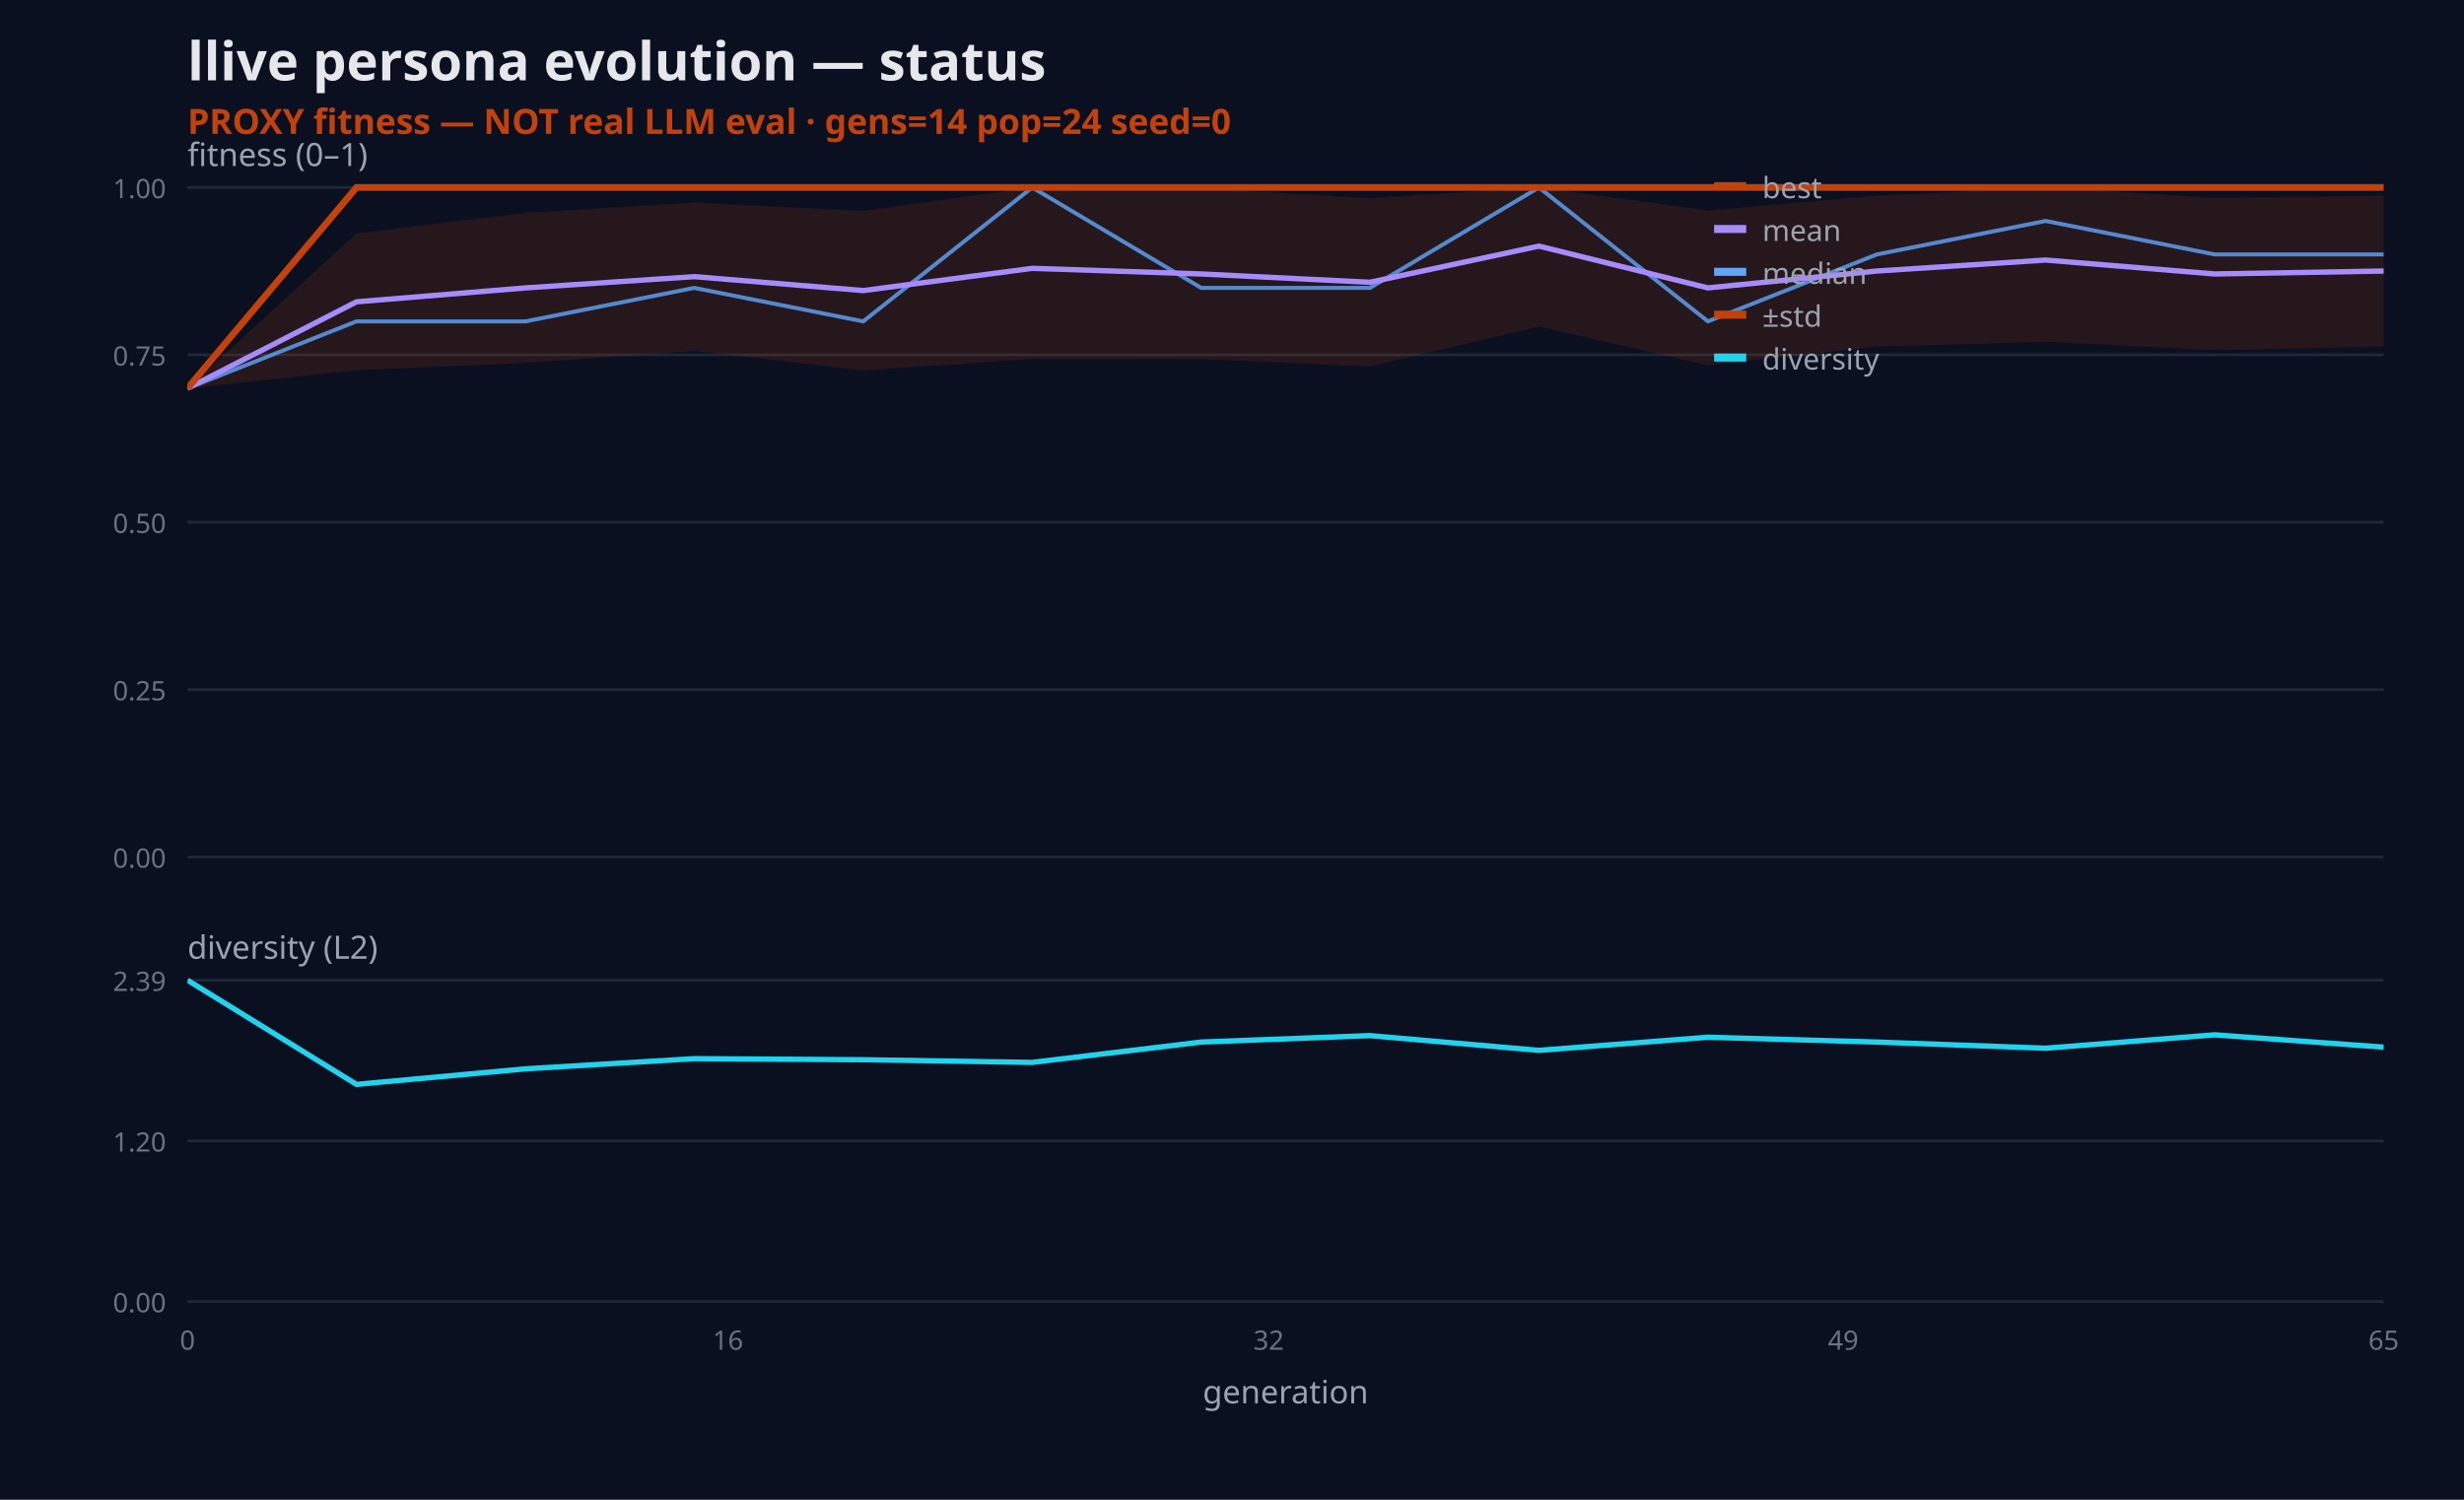
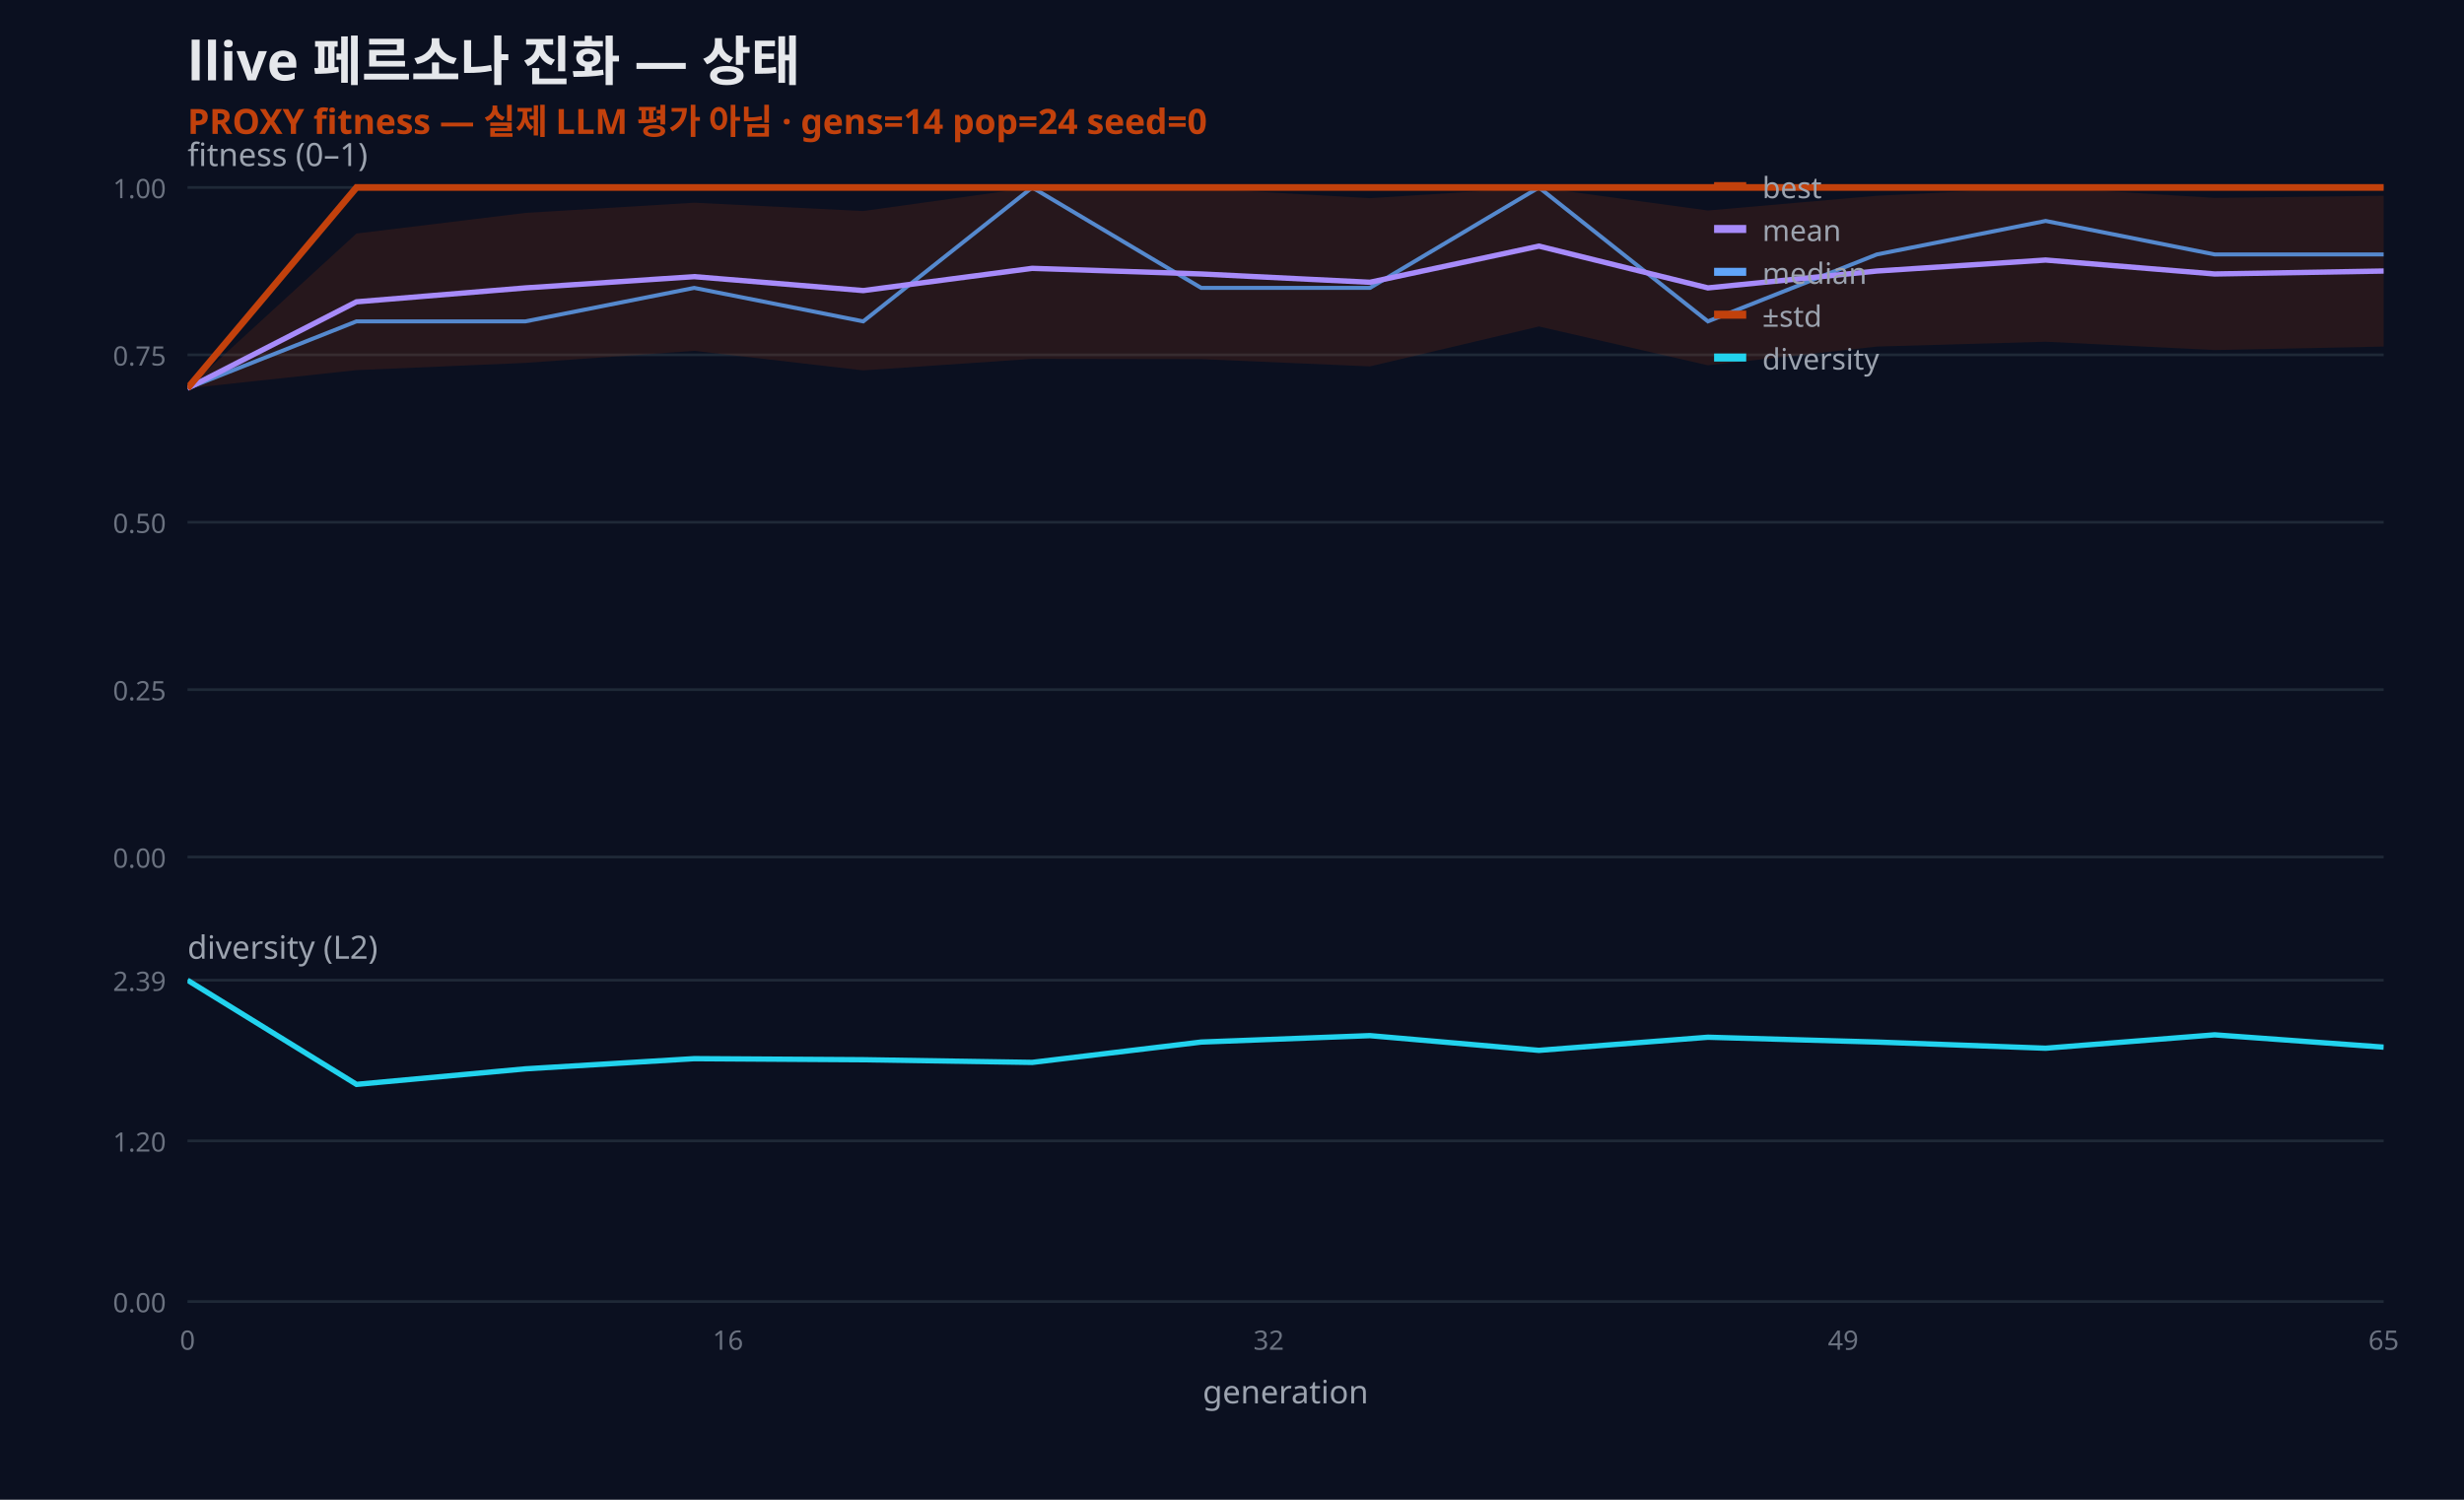
<svg xmlns="http://www.w3.org/2000/svg" width="920" height="560" viewBox="0 0 920 560" font-family="ui-sans-serif,Segoe UI,sans-serif">
  <rect width="920" height="560" fill="#0b1020" />
-   <text x="70" y="30" fill="#e5e7eb" font-size="20" font-weight="700">llive persona evolution — status</text>
-   <text x="70" y="50" fill="#c2410c" font-size="13" font-weight="600">PROXY fitness — NOT real LLM eval  ·  gens=14  pop=24  seed=0</text>
+   <text x="70" y="30" fill="#e5e7eb" font-size="20" font-weight="700">llive 페르소나 진화 — 상태</text>
+   <text x="70" y="50" fill="#c2410c" font-size="13" font-weight="600">PROXY fitness — 실제 LLM 평가 아님  ·  gens=14  pop=24  seed=0</text>
  <clipPath id="reveal">
    <rect x="70" y="0" width="820" height="560">
      <animate attributeName="width" from="0" to="820" dur="3.2s" fill="freeze" />
    </rect>
  </clipPath>
  <text x="70" y="62" fill="#9ca3af" font-size="12">fitness (0–1)</text>
  <line x1="70" y1="320.0" x2="890" y2="320.0" stroke="#1f2937" stroke-width="1" />
  <text x="62" y="324.0" fill="#6b7280" font-size="10" text-anchor="end">0.00</text>
  <line x1="70" y1="257.5" x2="890" y2="257.5" stroke="#1f2937" stroke-width="1" />
  <text x="62" y="261.5" fill="#6b7280" font-size="10" text-anchor="end">0.25</text>
  <line x1="70" y1="195.0" x2="890" y2="195.0" stroke="#1f2937" stroke-width="1" />
  <text x="62" y="199.0" fill="#6b7280" font-size="10" text-anchor="end">0.50</text>
  <line x1="70" y1="132.5" x2="890" y2="132.5" stroke="#1f2937" stroke-width="1" />
  <text x="62" y="136.5" fill="#6b7280" font-size="10" text-anchor="end">0.75</text>
  <line x1="70" y1="70.0" x2="890" y2="70.0" stroke="#1f2937" stroke-width="1" />
  <text x="62" y="74.0" fill="#6b7280" font-size="10" text-anchor="end">1.00</text>
  <text x="70" y="358" fill="#9ca3af" font-size="12">diversity (L2)</text>
  <line x1="70" y1="486.0" x2="890" y2="486.0" stroke="#1f2937" stroke-width="1" />
  <text x="62" y="490.0" fill="#6b7280" font-size="10" text-anchor="end">0.00</text>
  <line x1="70" y1="426.0" x2="890" y2="426.0" stroke="#1f2937" stroke-width="1" />
  <text x="62" y="430.0" fill="#6b7280" font-size="10" text-anchor="end">1.20</text>
  <line x1="70" y1="366.0" x2="890" y2="366.0" stroke="#1f2937" stroke-width="1" />
  <text x="62" y="370.0" fill="#6b7280" font-size="10" text-anchor="end">2.39</text>
  <text x="70.0" y="504.0" fill="#6b7280" font-size="10" text-anchor="middle">0</text>
  <text x="271.8" y="504.0" fill="#6b7280" font-size="10" text-anchor="middle">16</text>
  <text x="473.7" y="504.0" fill="#6b7280" font-size="10" text-anchor="middle">32</text>
  <text x="688.2" y="504.0" fill="#6b7280" font-size="10" text-anchor="middle">49</text>
  <text x="890.0" y="504.0" fill="#6b7280" font-size="10" text-anchor="middle">65</text>
  <text x="480" y="524" fill="#9ca3af" font-size="12" text-anchor="middle">generation</text>
  <g clip-path="url(#reveal)">
    <polygon points="70.0,145.0 133.1,87.2 196.2,79.5 259.2,75.7 322.3,78.8 385.4,70.0 448.5,70.4 511.5,74.0 574.6,70.0 637.7,78.6 700.8,73.1 763.8,70.0 826.9,73.9 890.0,73.1 890.0,129.4 826.9,130.7 763.8,127.6 700.8,129.4 637.7,136.4 574.6,121.9 511.5,136.8 448.5,134.1 385.4,134.0 322.3,138.3 259.2,131.0 196.2,135.5 133.1,138.2 70.0,145.0" fill="#c2410c" fill-opacity="0.15" />
    <polyline points="70.0,145.0 133.1,120.0 196.2,120.0 259.2,107.5 322.3,120.0 385.4,70.0 448.5,107.5 511.5,107.5 574.6,70.0 637.7,120.0 700.8,95.0 763.8,82.5 826.9,95.0 890.0,95.0" fill="none" stroke="#60a5fa" stroke-width="1.5" stroke-opacity="0.8" />
    <polyline points="70.0,145.0 133.1,112.7 196.2,107.5 259.2,103.3 322.3,108.5 385.4,100.2 448.5,102.3 511.5,105.4 574.6,91.9 637.7,107.5 700.8,101.2 763.8,97.1 826.9,102.3 890.0,101.2" fill="none" stroke="#a78bfa" stroke-width="2" />
    <polyline points="70.0,145.0 133.1,70.0 196.2,70.0 259.2,70.0 322.3,70.0 385.4,70.0 448.5,70.0 511.5,70.0 574.6,70.0 637.7,70.0 700.8,70.0 763.8,70.0 826.9,70.0 890.0,70.0" fill="none" stroke="#c2410c" stroke-width="2.5" />
    <polyline points="70.0,366.0 133.1,404.9 196.2,399.1 259.2,395.3 322.3,395.7 385.4,396.7 448.5,389.1 511.5,386.7 574.6,392.2 637.7,387.3 700.8,389.1 763.8,391.4 826.9,386.4 890.0,391.0" fill="none" stroke="#22d3ee" stroke-width="2" />
  </g>
  <rect x="640" y="68" width="12" height="3" fill="#c2410c" />
  <text x="658" y="74" fill="#9ca3af" font-size="11">best</text>
  <rect x="640" y="84" width="12" height="3" fill="#a78bfa" />
  <text x="658" y="90" fill="#9ca3af" font-size="11">mean</text>
  <rect x="640" y="100" width="12" height="3" fill="#60a5fa" />
  <text x="658" y="106" fill="#9ca3af" font-size="11">median</text>
  <rect x="640" y="116" width="12" height="3" fill="#c2410c" />
  <text x="658" y="122" fill="#9ca3af" font-size="11">±std</text>
  <rect x="640" y="132" width="12" height="3" fill="#22d3ee" />
  <text x="658" y="138" fill="#9ca3af" font-size="11">diversity</text>
</svg>
